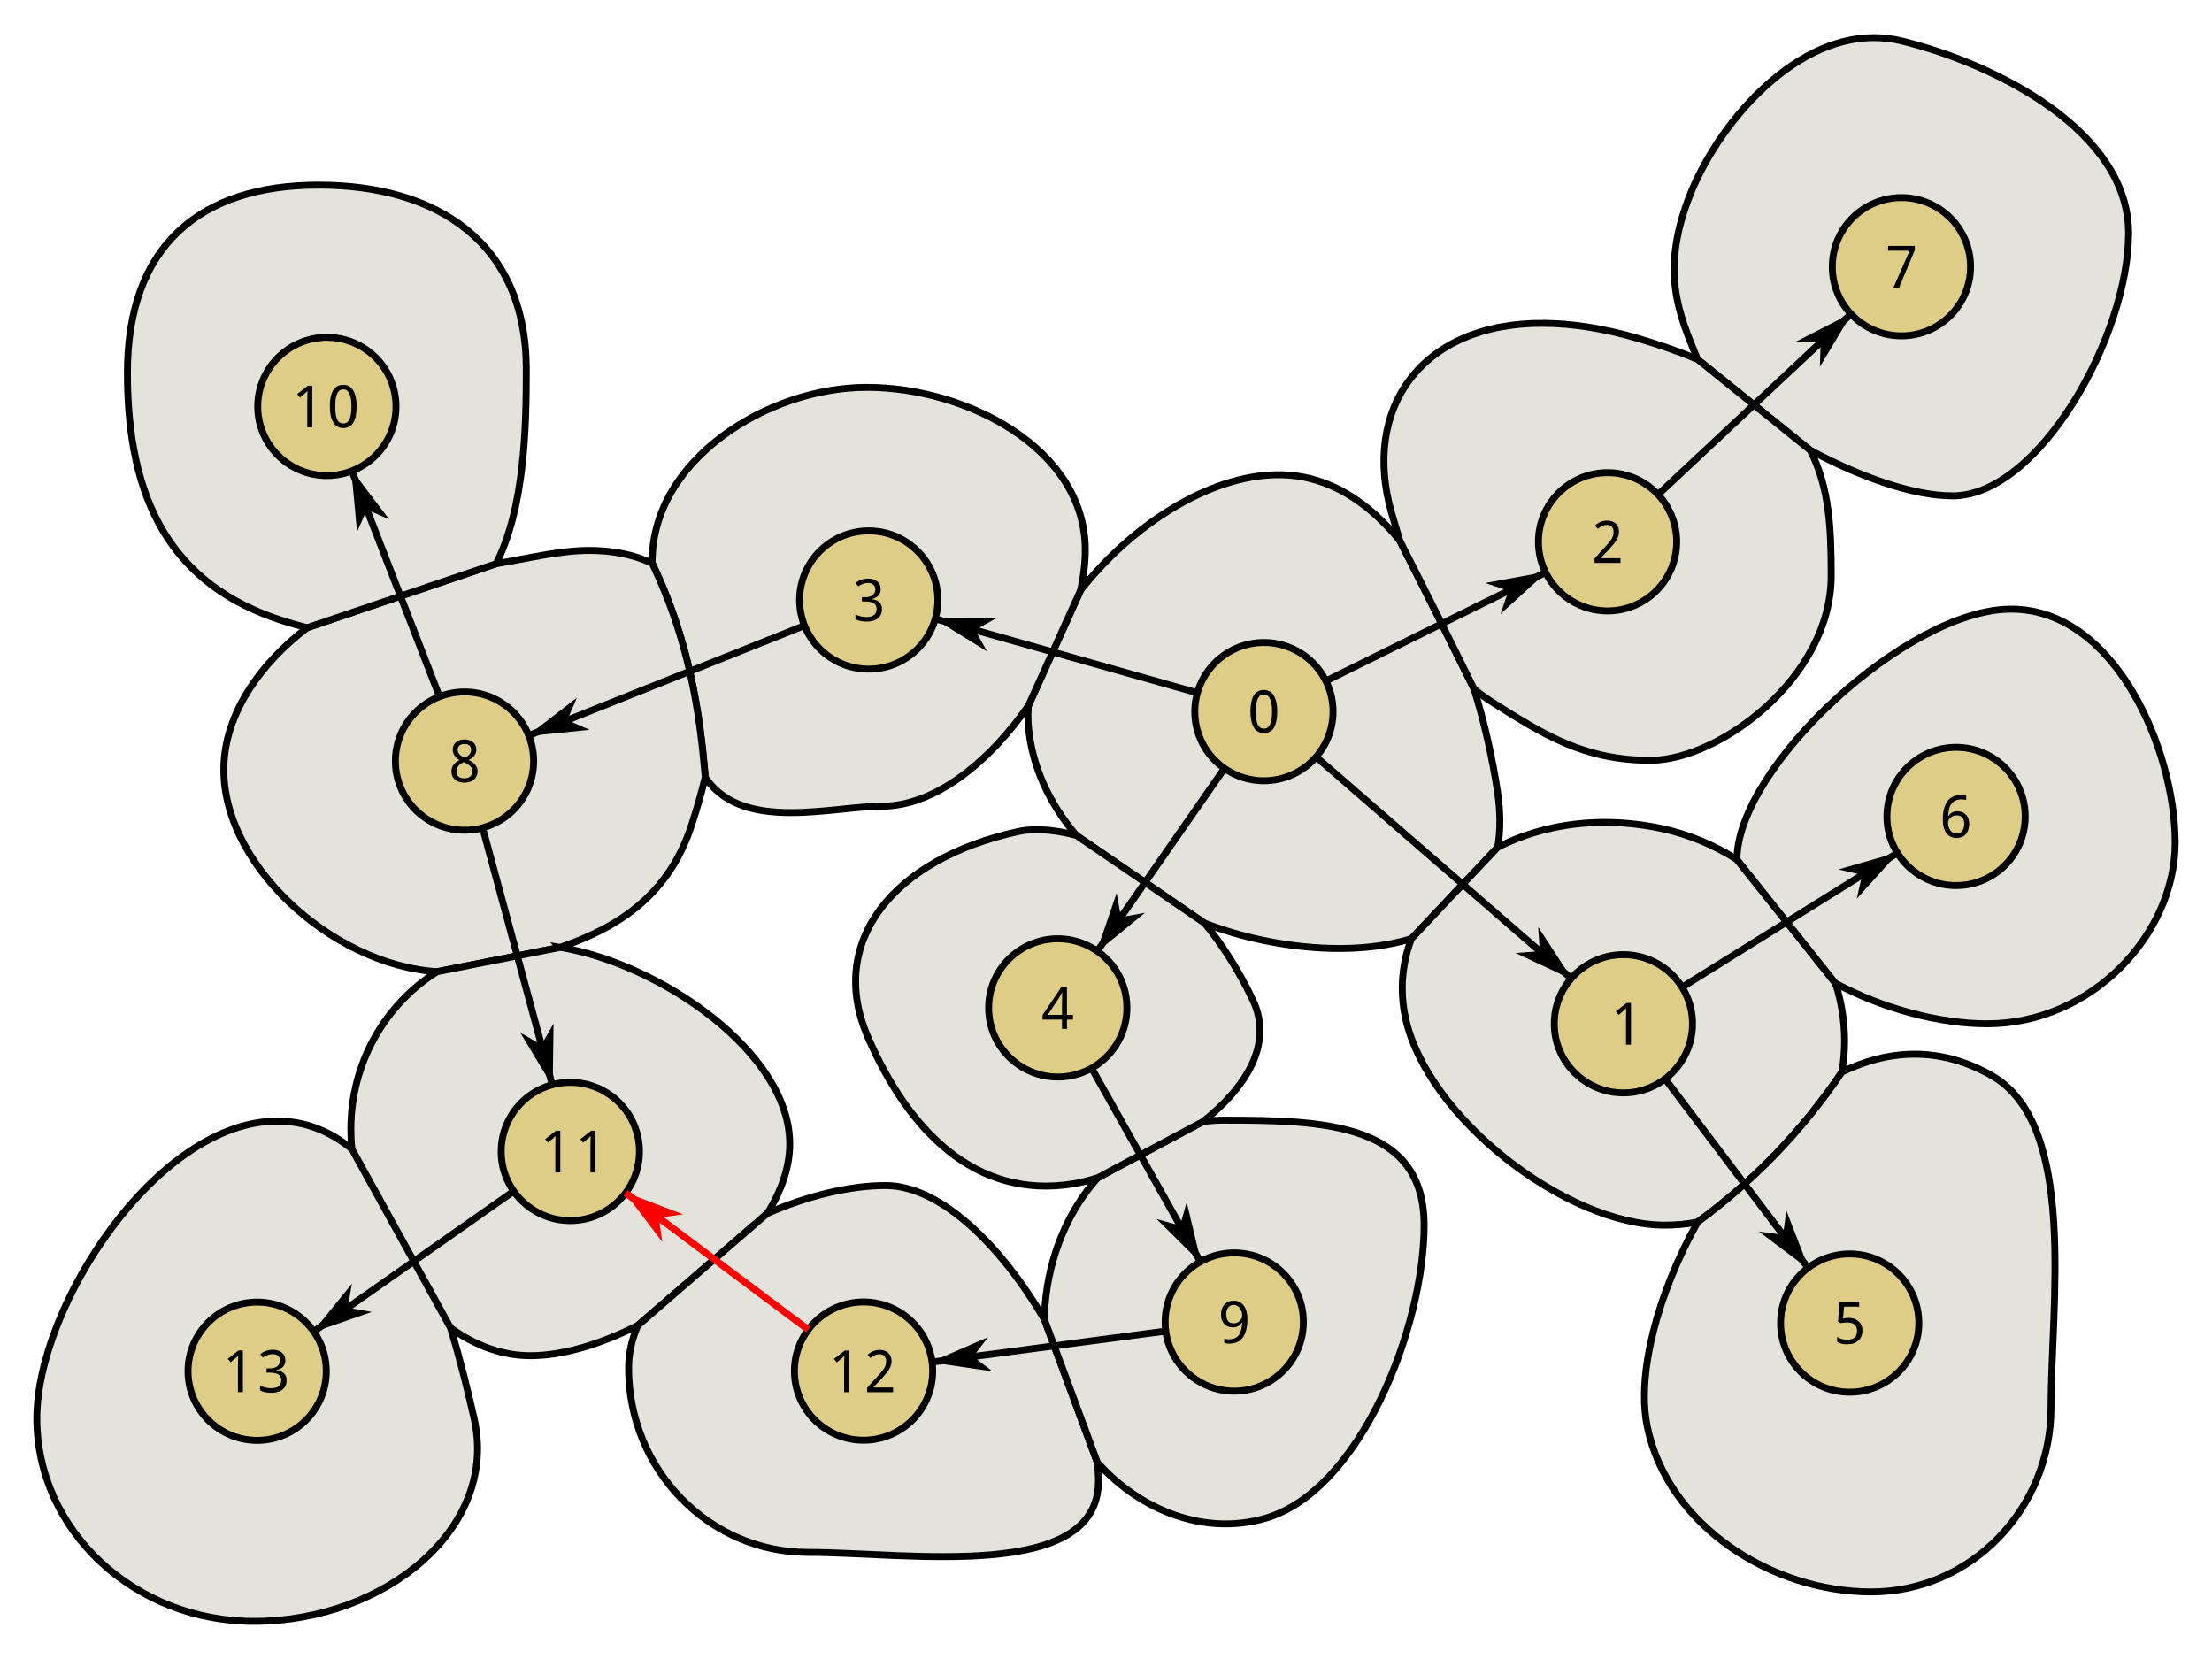
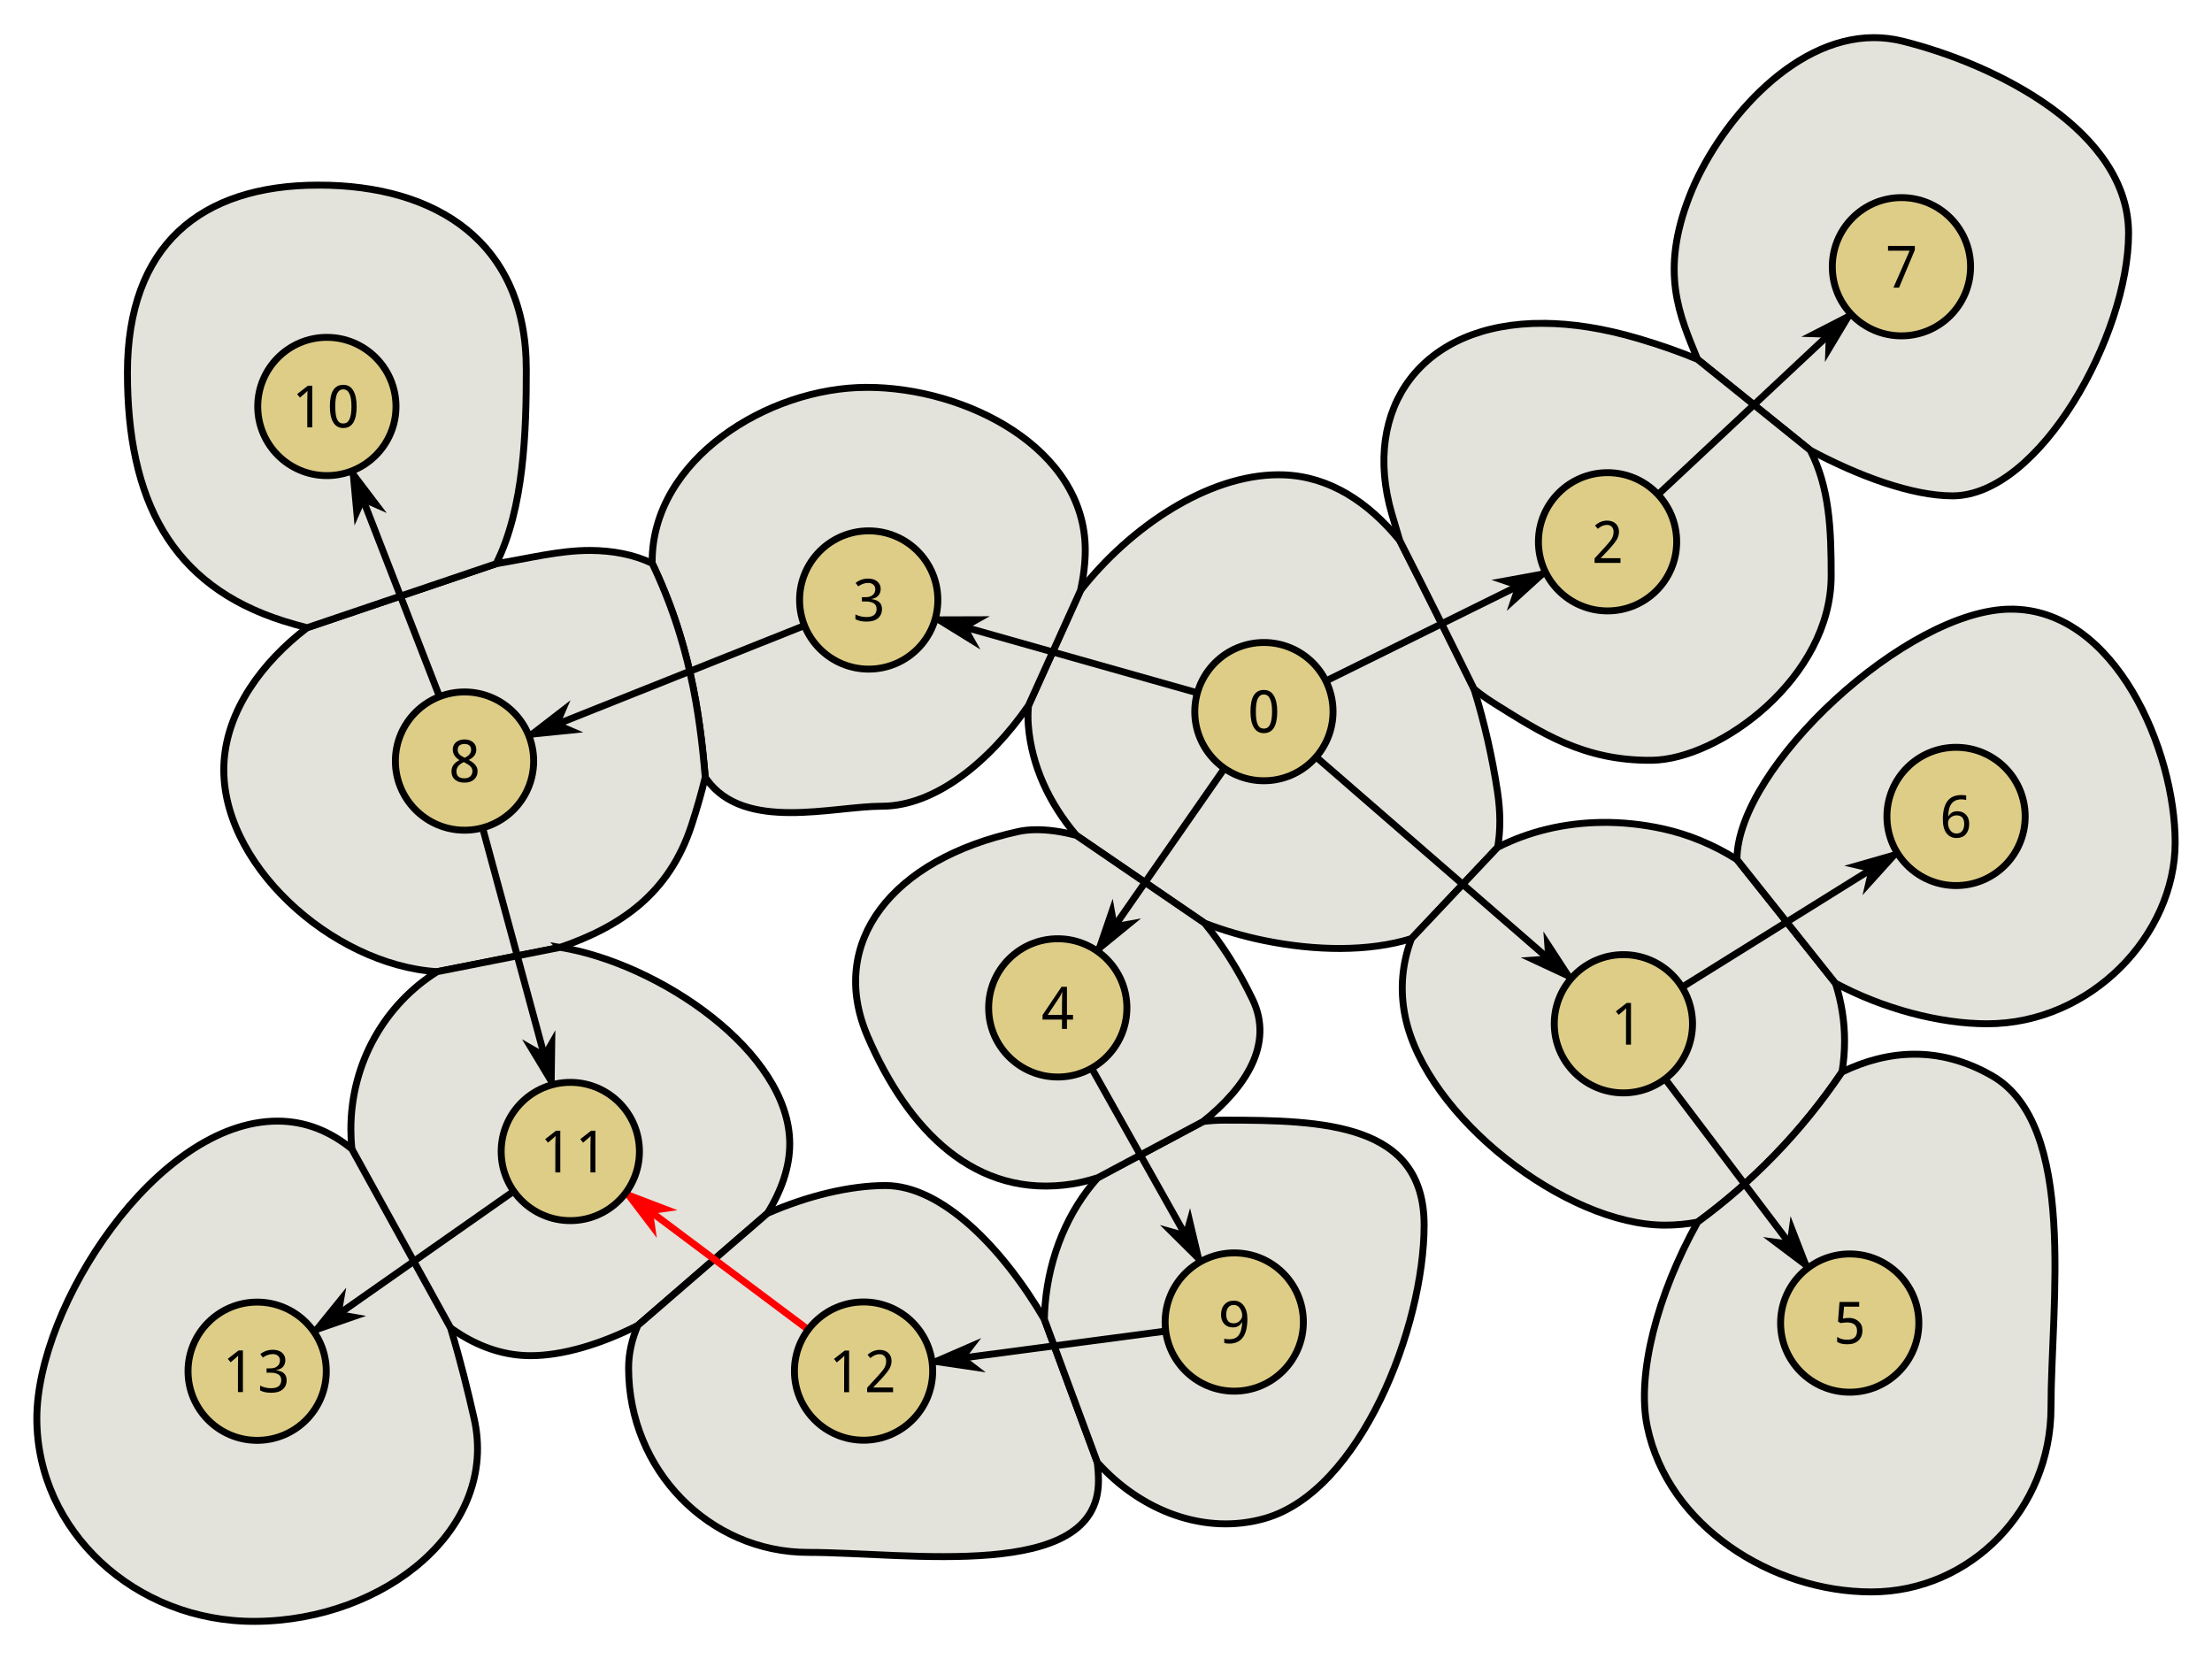
<svg xmlns="http://www.w3.org/2000/svg" width="160mm" height="120mm" viewBox="0 0 160 120" version="1.1" id="svg5">
  <defs id="defs2">
-     <marker style="overflow:visible" id="Arrow1L" refX="6" refY="0" orient="auto-start-reverse" markerWidth="8.75" markerHeight="5" viewBox="0 0 8.75 5" preserveAspectRatio="xMidYMid">
+     <marker style="overflow:visible" id="Arrow1L" refX="5" refY="0" orient="auto-start-reverse" markerWidth="8.75" markerHeight="5" viewBox="0 0 8.75 5" preserveAspectRatio="xMidYMid">
      <path style="fill:context-stroke;fill-rule:evenodd;stroke:none" d="M 0,0 5,-5 -12.5,0 5,5 Z" id="arrow1L" transform="scale(-0.5)" />
    </marker>
  </defs>
  <g id="layer1" />
  <g id="layer3" style="stroke:#000000;fill:#e3e2db">
    <path id="path9103" style="fill:#e3e2db;stroke:#000000;stroke-width:0.5;stroke-dasharray:none" d="m 92.458,34.341 c -5.093,0.014 -10.696,3.765 -14.299,8.361 l -3.765,8.331 c -0.044,0.49 -0.049,0.971 -0.012,1.438 0.233,2.911 1.497,5.621 3.475,7.957 l 9.277,6.347 c 1.37,0.526 2.802,0.947 4.274,1.249 3.738,0.768 7.59,0.826 10.688,-0.131 L 108.33,61.287 c 0.208,-1.183 0.215,-2.527 -0.016,-4.047 -0.369,-2.432 -0.935,-4.96 -1.696,-7.41 -0.377,-0.763 -0.754,-1.524 -1.143,-2.309 -0.389,-0.785 -0.791,-1.595 -1.22,-2.454 -0.429,-0.86 -0.885,-1.769 -1.382,-2.756 -0.497,-0.986 -1.035,-2.049 -1.627,-3.214 -2.283,-2.794 -5.077,-4.625 -8.379,-4.749 -0.136,-0.005 -0.272,-0.008 -0.409,-0.007 z" />
    <path id="path8989" style="fill:#e3e2db;stroke:#000000;stroke-width:0.5;stroke-dasharray:none" d="m 135.526,2.722 c -6.05,0.02 -11.364,6.465 -13.311,11.443 -2.167,5.54 -0.734,8.626 0.57,11.823 l 8.152,6.577 c 3.474,1.862 7.376,3.302 10.294,3.302 6.288,-2e-6 12.735,-11.63 12.735,-18.995 0,-7.365 -9.483,-12.192 -16.365,-13.899 -0.699,-0.173 -1.392,-0.253 -2.076,-0.251 z" />
    <path id="path8992" style="fill:#e3e2db;stroke:#000000;stroke-width:0.5;stroke-dasharray:none" d="m 111.645,23.386 c -8.869,-0.046 -13.18,6.183 -10.972,13.78 0.198,0.681 0.388,1.321 0.574,1.931 0.593,1.166 1.131,2.229 1.627,3.215 0.497,0.987 0.953,1.896 1.382,2.756 0.429,0.86 0.831,1.669 1.22,2.454 0.389,0.785 0.766,1.546 1.143,2.309 0.46,0.387 0.959,0.738 1.51,1.082 3.342,2.086 6.418,4.124 11.331,4.08 4.914,-0.043 12.988,-5.967 12.994,-13.335 0.003,-3.356 -0.119,-6.399 -1.516,-9.092 l -8.151,-6.576 c -1.262,-0.53 -2.686,-1.033 -4.297,-1.508 -2.508,-0.739 -4.798,-1.084 -6.845,-1.095 z" />
    <path id="path9116" style="fill:#e3e2db;stroke:#000000;stroke-width:0.5;stroke-dasharray:none" d="m 62.701,28.019 c -7.176,0 -15.528,5.23 -15.528,12.595 0,0.043 7.35e-4,0.09 10e-4,0.134 0.083,0.173 0.164,0.345 0.243,0.517 0.079,0.173 0.157,0.345 0.233,0.517 0.076,0.172 0.15,0.344 0.222,0.515 0.072,0.171 0.143,0.342 0.212,0.512 0.069,0.17 0.137,0.341 0.203,0.511 0.066,0.17 0.13,0.339 0.193,0.508 0.063,0.169 0.124,0.338 0.183,0.506 0.06,0.168 0.118,0.336 0.175,0.504 0.057,0.168 0.112,0.334 0.165,0.501 0.054,0.167 0.106,0.334 0.157,0.5 0.051,0.166 0.101,0.332 0.149,0.497 0.048,0.165 0.095,0.33 0.141,0.495 0.046,0.165 0.09,0.329 0.133,0.492 0.043,0.164 0.085,0.327 0.126,0.49 0.041,0.163 0.08,0.326 0.119,0.488 0.038,0.162 0.075,0.324 0.112,0.486 0.072,0.323 0.14,0.644 0.204,0.964 0.064,0.32 0.124,0.638 0.18,0.954 0.056,0.317 0.108,0.632 0.157,0.945 0.049,0.313 0.095,0.625 0.137,0.935 0.043,0.31 0.083,0.618 0.12,0.925 0.037,0.307 0.072,0.612 0.104,0.915 0.032,0.303 0.062,0.605 0.09,0.905 0.028,0.3 0.054,0.597 0.079,0.893 0.039,0.057 0.079,0.114 0.119,0.169 2.744,3.796 9.122,1.924 12.654,1.924 3.835,0 7.774,-3.19 10.611,-7.284 l 3.766,-8.333 c 0.221,-1.012 0.339,-1.993 0.339,-2.915 10e-7,-7.365 -8.622,-11.766 -15.799,-11.766 z" />
    <path id="path9133" style="fill:#e3e2db;stroke:#000000;stroke-width:0.5;stroke-dasharray:none" d="m 42.684,39.815 c -2.208,-0.007 -4.435,0.573 -6.794,0.96 l -13.67,4.629 c -3.314,2.536 -5.766,5.962 -6.012,9.671 -0.481,7.258 7.78,14.735 15.414,15.21 l 8.894,-1.759 c 4.397,-1.51 7.895,-3.891 9.512,-8.856 0.395,-1.213 0.721,-2.361 0.984,-3.446 -0.025,-0.296 -0.05,-0.594 -0.079,-0.893 -0.028,-0.3 -0.058,-0.602 -0.09,-0.905 -0.032,-0.303 -0.067,-0.608 -0.104,-0.915 -0.037,-0.307 -0.077,-0.615 -0.12,-0.925 -0.043,-0.31 -0.088,-0.622 -0.137,-0.935 -0.049,-0.313 -0.101,-0.629 -0.157,-0.945 -0.056,-0.317 -0.116,-0.635 -0.18,-0.954 -0.064,-0.32 -0.132,-0.641 -0.204,-0.964 -0.072,-0.323 -0.149,-0.648 -0.23,-0.974 -0.081,-0.326 -0.168,-0.654 -0.259,-0.983 -0.091,-0.329 -0.188,-0.66 -0.29,-0.992 -0.051,-0.166 -0.103,-0.333 -0.157,-0.5 -0.054,-0.167 -0.109,-0.334 -0.165,-0.501 -0.057,-0.168 -0.115,-0.336 -0.175,-0.504 -0.06,-0.168 -0.121,-0.337 -0.183,-0.506 -0.063,-0.169 -0.127,-0.338 -0.193,-0.508 -0.066,-0.17 -0.133,-0.34 -0.203,-0.511 -0.069,-0.17 -0.14,-0.341 -0.212,-0.512 -0.072,-0.171 -0.146,-0.343 -0.222,-0.515 -0.076,-0.172 -0.154,-0.344 -0.233,-0.517 -0.079,-0.173 -0.16,-0.346 -0.243,-0.519 -1.33,-0.634 -2.862,-0.925 -4.489,-0.931 z" />
    <path id="path9126" style="fill:#e3e2db;stroke:#000000;stroke-width:0.5;stroke-dasharray:none" d="m 23.04,13.39 c -8.588,0 -13.823,4.408 -13.823,13.572 0,9.164 3.126,15.389 11.318,17.965 0.58,0.182 1.14,0.34 1.682,0.477 L 35.889,40.775 c 2.031,-4.042 2.181,-9.644 2.18,-14.05 -5.8e-4,-9.164 -6.441,-13.336 -15.029,-13.336 z" />
    <path id="path9143" style="fill:#e3e2db;stroke:#000000;stroke-width:0.5;stroke-dasharray:none" d="m 40.515,68.526 -8.897,1.76 c -3.74,2.341 -6.238,6.568 -6.238,11.393 2e-6,7.365 5.818,16.381 12.994,16.381 2.309,0 5.074,-0.824 7.761,-2.187 l 9.374,-8.108 c 1.014,-1.639 1.615,-3.349 1.615,-5.028 0,-6.668 -9.488,-13.062 -16.61,-14.212 z" />
    <path id="path9146" style="fill:#e3e2db;stroke:#000000;stroke-width:0.5;stroke-dasharray:none" d="m 64.048,85.753 c -2.547,0 -5.627,0.736 -8.541,2.014 l -9.371,8.105 c -0.428,0.987 -0.667,2.018 -0.667,3.082 1e-6,7.365 5.818,13.335 12.994,13.335 7.176,0 20.992,2.194 20.992,-5.171 0,-0.425 -0.028,-0.872 -0.081,-1.337 L 75.542,95.43 c -3.053,-5.213 -7.441,-9.677 -11.494,-9.677 z" />
    <path id="path9086" style="fill:#e3e2db;stroke:#000000;stroke-width:0.5;stroke-dasharray:none" d="m 88.59,81.023 c -0.533,0 -1.056,0.033 -1.566,0.098 l -7.616,4.065 c -2.144,2.394 -3.512,5.626 -3.812,9.172 -0.031,0.361 -0.048,0.718 -0.054,1.072 l 3.833,10.352 c 3.15,3.519 7.786,5.297 12.135,4.044 6.896,-1.987 11.501,-13.845 11.501,-21.21 1e-5,-7.365 -7.245,-7.593 -14.421,-7.593 z" />
    <path id="path9096" style="fill:#e3e2db;stroke:#000000;stroke-width:0.5;stroke-dasharray:none" d="m 74.925,60.016 c -0.469,0.004 -0.887,0.048 -1.242,0.125 -9.213,2.003 -13.84,8.055 -10.928,14.82 2.912,6.765 7.772,11.81 14.857,10.67 0.529,-0.085 1.137,-0.236 1.796,-0.444 l 7.616,-4.065 c 3.059,-2.438 5.136,-5.593 3.582,-8.825 -1.048,-2.18 -2.228,-4.004 -3.472,-5.521 l -9.277,-6.347 C 76.759,60.132 75.76,60.009 74.925,60.016 Z" />
    <path id="path9274" style="fill:#e3e2db;stroke:#000000;stroke-width:0.5;stroke-dasharray:none" d="m 115.941,59.488 c -2.823,0.021 -5.419,0.681 -7.611,1.8 l -6.233,6.605 c -0.675,1.767 -0.863,3.699 -0.448,5.677 1.514,7.208 11.602,15.048 18.779,15.048 0.809,0 1.601,-0.076 2.369,-0.221 0.245,-0.18 0.488,-0.363 0.73,-0.548 0.242,-0.185 0.483,-0.374 0.721,-0.564 0.239,-0.191 0.476,-0.384 0.712,-0.58 0.236,-0.196 0.47,-0.395 0.702,-0.597 0.232,-0.202 0.463,-0.406 0.691,-0.614 0.229,-0.207 0.456,-0.418 0.681,-0.631 0.225,-0.213 0.449,-0.429 0.671,-0.649 0.222,-0.219 0.442,-0.441 0.66,-0.666 0.218,-0.225 0.435,-0.453 0.649,-0.684 0.214,-0.231 0.427,-0.466 0.638,-0.703 0.211,-0.237 0.42,-0.478 0.627,-0.721 0.207,-0.244 0.412,-0.49 0.615,-0.74 0.203,-0.25 0.404,-0.503 0.604,-0.76 0.199,-0.256 0.396,-0.516 0.592,-0.779 0.195,-0.263 0.389,-0.529 0.58,-0.799 0.191,-0.27 0.38,-0.543 0.567,-0.82 0.122,-0.735 0.186,-1.49 0.186,-2.26 0,-1.432 -0.232,-2.829 -0.658,-4.163 L 125.64,62.171 c -1.661,-1.048 -3.488,-1.816 -5.377,-2.227 -1.482,-0.322 -2.929,-0.467 -4.322,-0.457 z" />
    <path id="path9063" style="fill:#e3e2db;stroke:#000000;stroke-width:0.5;stroke-dasharray:none" d="m 138.418,76.254 c -1.782,0.014 -3.523,0.481 -5.185,1.289 -0.187,0.276 -0.376,0.549 -0.566,0.818 -0.191,0.27 -0.385,0.536 -0.58,0.799 -0.195,0.263 -0.392,0.523 -0.592,0.779 -0.199,0.256 -0.4,0.51 -0.604,0.76 -0.203,0.25 -0.408,0.496 -0.615,0.74 -0.207,0.244 -0.416,0.484 -0.627,0.721 -0.211,0.237 -0.423,0.472 -0.638,0.703 -0.214,0.231 -0.431,0.459 -0.649,0.684 -0.218,0.225 -0.438,0.447 -0.66,0.666 -0.222,0.219 -0.445,0.435 -0.671,0.649 -0.225,0.213 -0.452,0.424 -0.681,0.631 -0.229,0.207 -0.459,0.412 -0.691,0.614 -0.232,0.202 -0.466,0.401 -0.702,0.597 -0.236,0.196 -0.473,0.39 -0.712,0.58 -0.239,0.191 -0.479,0.379 -0.721,0.564 -0.242,0.185 -0.486,0.368 -0.731,0.548 -2.918,5.231 -4.424,11.003 -3.643,14.787 1.488,7.213 9.034,11.965 16.21,11.965 7.176,0 12.994,-5.97 12.994,-13.335 0,-7.365 1.949,-20.444 -4.279,-24.009 -1.902,-1.089 -3.803,-1.565 -5.659,-1.55 z" />
    <path id="path9281" style="stroke-width:0.5" d="m 20.067,81.093 c -8.734,0 -17.403,13.391 -17.403,21.501 10e-7,8.11 7.08,14.739 15.814,14.684 9.377,-0.058 17.614,-6.738 15.814,-14.684 -0.439,-1.936 -0.992,-4.212 -1.704,-6.546 l -7.135,-12.936 c -1.542,-1.261 -3.322,-2.019 -5.384,-2.019 z" />
    <path id="path9271" style="stroke-width:0.5" d="m 145.475,44.06 c -7.548,-1e-6 -19.837,11.456 -19.837,18.111 l 7.123,8.948 c 3.418,1.833 7.512,2.934 10.975,2.934 7.548,0 13.6,-6.458 13.6,-13.112 0,-6.654 -4.313,-16.88 -11.861,-16.88 z" />
  </g>
  <g id="g7956">
    <path style="fill:none;stroke:#000000;stroke-width:0.265px;stroke-linecap:butt;stroke-linejoin:miter;stroke-opacity:1" d="m 91.422,51.474 26.003,22.579 16.37,21.649" id="path7867" />
    <path style="fill:none;stroke:#000000;stroke-width:0.265px;stroke-linecap:butt;stroke-linejoin:miter;stroke-opacity:1" d="M 137.536,19.294 116.279,39.189 91.422,51.474" id="path7498" />
    <path style="fill:none;stroke:#000000;stroke-width:0.265px;stroke-linecap:butt;stroke-linejoin:miter;stroke-opacity:1" d="M 91.422,51.474 62.836,43.399 33.6,55.051 23.643,29.402" id="path7871" />
    <path style="fill:none;stroke:#000000;stroke-width:0.265px;stroke-linecap:butt;stroke-linejoin:miter;stroke-opacity:1" d="M 41.252,83.291 62.463,99.174 89.277,95.626 76.512,72.903 91.422,51.475" id="path7500" />
    <path style="fill:none;stroke:#000000;stroke-width:0.265px;stroke-linecap:butt;stroke-linejoin:miter;stroke-opacity:1" d="M 41.252,83.291 33.6,55.051" id="path7873" />
    <path style="fill:#e3e2db;stroke:#000000;stroke-width:0.3;stroke-dasharray:none" d="M 117.425,74.052 141.487,59.056" id="path9203" />
    <path style="fill:#e3e2db;stroke:#000000;stroke-width:0.3;stroke-dasharray:none" d="M 41.252,83.291 18.601,99.185" id="path9205" />
+   </g>
+   <g id="layer5">
+     <path style="fill:#decd87;stroke:#000000;stroke-width:0.5;stroke-dasharray:none;marker-end:url(#Arrow1L)" d="m 95.197,54.752 18.452,16.022" id="path10036" />
+     <path style="fill:#decd87;stroke:#000000;stroke-width:0.5;stroke-dasharray:none;marker-end:url(#Arrow1L)" d="m 121.668,71.408 15.576,-9.707" id="path10110" />
+     <path style="fill:#decd87;stroke:#000000;stroke-width:0.5;stroke-dasharray:none;marker-end:url(#Arrow1L)" d="m 120.441,78.04 10.339,13.673" id="path10112" />
+     <path style="fill:#decd87;stroke:#000000;stroke-width:0.5;stroke-dasharray:none;marker-end:url(#Arrow1L)" d="M 95.904,49.258 111.796,41.405" id="path10114" />
+     <path style="fill:#decd87;stroke:#000000;stroke-width:0.5;stroke-dasharray:none;marker-end:url(#Arrow1L)" d="M 119.929,35.773 133.886,22.711" id="path10116" />
+     <path style="fill:#decd87;stroke:#000000;stroke-width:0.5;stroke-dasharray:none;marker-end:url(#Arrow1L)" d="M 88.567,55.578 79.368,68.799" id="path10118" />
+     <path style="fill:#decd87;stroke:#000000;stroke-width:0.5;stroke-dasharray:none;marker-end:url(#Arrow1L)" d="M 86.61,50.115 67.647,44.758" id="path10120" />
+     <path style="fill:#decd87;stroke:#000000;stroke-width:0.5;stroke-dasharray:none;marker-end:url(#Arrow1L)" d="M 58.191,45.25 38.245,53.2" id="path10122" />
+     <path style="fill:#decd87;stroke:#000000;stroke-width:0.5;stroke-dasharray:none;marker-end:url(#Arrow1L)" d="M 31.791,50.39 25.453,34.063" id="path10124" />
+     <path style="fill:#decd87;stroke:#000000;stroke-width:0.5;stroke-dasharray:none;marker-end:url(#Arrow1L)" d="m 78.961,77.263 7.867,14.004" id="path10126" />
+     <path style="fill:#decd87;stroke:#000000;stroke-width:0.5;stroke-dasharray:none;marker-end:url(#Arrow1L)" d="M 84.32,96.282 67.42,98.518" id="path10128" />
+     <path style="fill:#decd87;stroke:#000000;stroke-width:0.5;stroke-dasharray:none;marker-end:url(#Arrow1L)" d="m 34.908,59.877 5.037,18.589" id="path10130" />
+     <path style="fill:#decd87;stroke:#000000;stroke-width:0.5;stroke-dasharray:none;marker-end:url(#Arrow1L)" d="M 37.16,86.163 22.694,96.314" id="path10132" />
+     <path style="fill:#decd87;stroke:#ff0000;stroke-width:0.5;stroke-dasharray:none;marker-end:url(#Arrow1L)" d="M 58.461,96.177 45.255,86.288" id="path10134" />
  </g>
  <g id="layer4" style="display:inline">
    <circle style="fill:#decd87;stroke:#000000;stroke-width:0.5;stroke-dasharray:none" id="path9687" cx="91.422" cy="51.474" r="5" />
    <circle style="fill:#decd87;stroke:#000000;stroke-width:0.5;stroke-dasharray:none" id="path9687-9" cx="116.279" cy="39.189" r="5" />
    <circle style="fill:#decd87;stroke:#000000;stroke-width:0.5;stroke-dasharray:none" id="path9687-3" cx="137.536" cy="19.294" r="5" />
    <circle style="fill:#decd87;stroke:#000000;stroke-width:0.5;stroke-dasharray:none" id="path9687-6" cx="141.487" cy="59.056" r="5" />
    <circle style="fill:#decd87;stroke:#000000;stroke-width:0.5;stroke-dasharray:none" id="path9687-0" cx="117.425" cy="74.052" r="5" />
    <circle style="fill:#decd87;stroke:#000000;stroke-width:0.5;stroke-dasharray:none" id="path9687-62" cx="133.795" cy="95.701" r="5" />
    <circle style="fill:#decd87;stroke:#000000;stroke-width:0.5;stroke-dasharray:none" id="path9687-61" cx="89.277" cy="95.626" r="5" />
    <circle style="fill:#decd87;stroke:#000000;stroke-width:0.5;stroke-dasharray:none" id="path9687-8" cx="76.512" cy="72.903" r="5" />
    <circle style="fill:#decd87;stroke:#000000;stroke-width:0.5;stroke-dasharray:none" id="path9687-7" cx="62.463" cy="99.174" r="5" />
    <circle style="fill:#decd87;stroke:#000000;stroke-width:0.5;stroke-dasharray:none" id="path9687-92" cx="41.252" cy="83.291" r="5" />
    <circle style="fill:#decd87;stroke:#000000;stroke-width:0.5;stroke-dasharray:none" id="path9687-02" cx="18.601" cy="99.185" r="5" />
    <circle style="fill:#decd87;stroke:#000000;stroke-width:0.5;stroke-dasharray:none" id="path9687-37" cx="33.6" cy="55.051" r="5" />
    <circle style="fill:#decd87;stroke:#000000;stroke-width:0.5;stroke-dasharray:none" id="path9687-5" cx="23.643" cy="29.402" r="5" />
    <circle style="fill:#decd87;stroke:#000000;stroke-width:0.5;stroke-dasharray:none" id="path9687-922" cx="62.836" cy="43.399" r="5" />
    <text xml:space="preserve" style="font-size:4.233px;line-height:1.25;font-family:sans-serif;stroke-width:0.265" x="90.153" y="52.988" id="text10234">
      <tspan style="font-style:normal;font-variant:normal;font-weight:normal;font-stretch:normal;font-family:'Noto Mono';-inkscape-font-specification:'Noto Mono';stroke-width:0.265" x="90.153" y="52.988" id="tspan10236">0</tspan>
    </text>
    <text xml:space="preserve" style="font-size:4.233px;line-height:1.25;font-family:sans-serif;display:inline;stroke-width:0.265" x="115.011" y="40.722" id="text10234-4">
      <tspan style="font-style:normal;font-variant:normal;font-weight:normal;font-stretch:normal;font-family:'Noto Mono';-inkscape-font-specification:'Noto Mono';stroke-width:0.265" x="115.011" y="40.722" id="tspan10236-4">2</tspan>
    </text>
    <text xml:space="preserve" style="font-size:4.233px;line-height:1.25;font-family:sans-serif;display:inline;stroke-width:0.265" x="136.269" y="20.805" id="text10234-47">
      <tspan style="font-style:normal;font-variant:normal;font-weight:normal;font-stretch:normal;font-family:'Noto Mono';-inkscape-font-specification:'Noto Mono';stroke-width:0.265" x="136.269" y="20.805" id="tspan10236-6">7</tspan>
    </text>
    <text xml:space="preserve" style="font-size:4.233px;line-height:1.25;font-family:sans-serif;display:inline;stroke-width:0.265" x="140.217" y="60.568" id="text10234-3">
      <tspan style="font-style:normal;font-variant:normal;font-weight:normal;font-stretch:normal;font-family:'Noto Mono';-inkscape-font-specification:'Noto Mono';stroke-width:0.265" x="140.217" y="60.568" id="tspan10236-1">6</tspan>
    </text>
    <text xml:space="preserve" style="font-size:4.233px;line-height:1.25;font-family:sans-serif;display:inline;stroke-width:0.265" x="132.527" y="97.191" id="text10234-9">
      <tspan style="font-style:normal;font-variant:normal;font-weight:normal;font-stretch:normal;font-family:'Noto Mono';-inkscape-font-specification:'Noto Mono';stroke-width:0.265" x="132.527" y="97.191" id="tspan10236-62">5</tspan>
    </text>
    <text xml:space="preserve" style="display:inline;font-size:4.233px;line-height:1.25;font-family:sans-serif;stroke-width:0.265" x="116.409" y="75.563" id="text10234-7">
      <tspan style="font-style:normal;font-variant:normal;font-weight:normal;font-stretch:normal;font-family:'Noto Mono';-inkscape-font-specification:'Noto Mono';stroke-width:0.265" x="116.409" y="75.563" id="tspan10236-5">1</tspan>
    </text>
    <text xml:space="preserve" style="font-size:4.233px;line-height:1.25;font-family:sans-serif;display:inline;stroke-width:0.265" x="88.007" y="97.138" id="text10234-1">
      <tspan style="font-style:normal;font-variant:normal;font-weight:normal;font-stretch:normal;font-family:'Noto Mono';-inkscape-font-specification:'Noto Mono';stroke-width:0.265" x="88.007" y="97.138" id="tspan10236-7">9</tspan>
    </text>
    <text xml:space="preserve" style="font-size:4.233px;line-height:1.25;font-family:sans-serif;display:inline;stroke-width:0.265" x="75.285" y="74.423" id="text10234-8">
      <tspan style="font-style:normal;font-variant:normal;font-weight:normal;font-stretch:normal;font-family:'Noto Mono';-inkscape-font-specification:'Noto Mono';stroke-width:0.265" x="75.285" y="74.423" id="tspan10236-57">4</tspan>
    </text>
    <text xml:space="preserve" style="font-size:4.233px;line-height:1.25;font-family:sans-serif;display:inline;stroke-width:0.265" x="59.855" y="100.707" id="text10234-41">
      <tspan style="font-style:normal;font-variant:normal;font-weight:normal;font-stretch:normal;font-family:'Noto Mono';-inkscape-font-specification:'Noto Mono';stroke-width:0.265" x="59.855" y="100.707" id="tspan10236-8">12</tspan>
    </text>
    <text xml:space="preserve" style="font-size:4.233px;line-height:1.25;font-family:sans-serif;display:inline;stroke-width:0.265" x="38.966" y="84.802" id="text10234-5">
      <tspan style="font-style:normal;font-variant:normal;font-weight:normal;font-stretch:normal;font-family:'Noto Mono';-inkscape-font-specification:'Noto Mono';stroke-width:0.265" x="38.966" y="84.802" id="tspan10236-9">11</tspan>
    </text>
    <text xml:space="preserve" style="font-size:4.233px;line-height:1.25;font-family:sans-serif;display:inline;stroke-width:0.265" x="16.008" y="100.698" id="text10234-75">
      <tspan style="font-style:normal;font-variant:normal;font-weight:normal;font-stretch:normal;font-family:'Noto Mono';-inkscape-font-specification:'Noto Mono';stroke-width:0.265" x="16.008" y="100.698" id="tspan10236-3">13</tspan>
    </text>
    <text xml:space="preserve" style="font-size:4.233px;line-height:1.25;font-family:sans-serif;display:inline;stroke-width:0.265" x="32.33" y="56.565" id="text10234-88">
      <tspan style="font-style:normal;font-variant:normal;font-weight:normal;font-stretch:normal;font-family:'Noto Mono';-inkscape-font-specification:'Noto Mono';stroke-width:0.265" x="32.33" y="56.565" id="tspan10236-31">8</tspan>
    </text>
    <text xml:space="preserve" style="font-size:4.233px;line-height:1.25;font-family:sans-serif;display:inline;stroke-width:0.265" x="61.61" y="44.911" id="text10234-89">
      <tspan style="font-style:normal;font-variant:normal;font-weight:normal;font-stretch:normal;font-family:'Noto Mono';-inkscape-font-specification:'Noto Mono';stroke-width:0.265" x="61.61" y="44.911" id="tspan10236-64">3</tspan>
    </text>
    <text xml:space="preserve" style="font-size:4.233px;line-height:1.25;font-family:sans-serif;display:inline;stroke-width:0.265" x="21.023" y="30.916" id="text10234-33">
      <tspan style="font-style:normal;font-variant:normal;font-weight:normal;font-stretch:normal;font-family:'Noto Mono';-inkscape-font-specification:'Noto Mono';stroke-width:0.265" x="21.023" y="30.916" id="tspan10236-38">10</tspan>
    </text>
  </g>
-   <g id="layer5">
-     <path style="fill:#decd87;stroke:#000000;stroke-width:0.5;stroke-dasharray:none;marker-end:url(#Arrow1L)" d="m 95.197,54.752 18.452,16.022" id="path10036" />
-     <path style="fill:#decd87;stroke:#000000;stroke-width:0.5;stroke-dasharray:none;marker-end:url(#Arrow1L)" d="m 121.668,71.408 15.576,-9.707" id="path10110" />
-     <path style="fill:#decd87;stroke:#000000;stroke-width:0.5;stroke-dasharray:none;marker-end:url(#Arrow1L)" d="m 120.441,78.04 10.339,13.673" id="path10112" />
-     <path style="fill:#decd87;stroke:#000000;stroke-width:0.5;stroke-dasharray:none;marker-end:url(#Arrow1L)" d="M 95.904,49.258 111.796,41.405" id="path10114" />
-     <path style="fill:#decd87;stroke:#000000;stroke-width:0.5;stroke-dasharray:none;marker-end:url(#Arrow1L)" d="M 119.929,35.773 133.886,22.711" id="path10116" />
-     <path style="fill:#decd87;stroke:#000000;stroke-width:0.5;stroke-dasharray:none;marker-end:url(#Arrow1L)" d="M 88.567,55.578 79.368,68.799" id="path10118" />
-     <path style="fill:#decd87;stroke:#000000;stroke-width:0.5;stroke-dasharray:none;marker-end:url(#Arrow1L)" d="M 86.61,50.115 67.647,44.758" id="path10120" />
-     <path style="fill:#decd87;stroke:#000000;stroke-width:0.5;stroke-dasharray:none;marker-end:url(#Arrow1L)" d="M 58.191,45.25 38.245,53.2" id="path10122" />
-     <path style="fill:#decd87;stroke:#000000;stroke-width:0.5;stroke-dasharray:none;marker-end:url(#Arrow1L)" d="M 31.791,50.39 25.453,34.063" id="path10124" />
-     <path style="fill:#decd87;stroke:#000000;stroke-width:0.5;stroke-dasharray:none;marker-end:url(#Arrow1L)" d="m 78.961,77.263 7.867,14.004" id="path10126" />
-     <path style="fill:#decd87;stroke:#000000;stroke-width:0.5;stroke-dasharray:none;marker-end:url(#Arrow1L)" d="M 84.32,96.282 67.42,98.518" id="path10128" />
-     <path style="fill:#decd87;stroke:#000000;stroke-width:0.5;stroke-dasharray:none;marker-end:url(#Arrow1L)" d="m 34.908,59.877 5.037,18.589" id="path10130" />
-     <path style="fill:#decd87;stroke:#000000;stroke-width:0.5;stroke-dasharray:none;marker-end:url(#Arrow1L)" d="M 37.16,86.163 22.694,96.314" id="path10132" />
-     <path style="fill:#decd87;stroke:#ff0000;stroke-width:0.5;stroke-dasharray:none;marker-end:url(#Arrow1L)" d="M 58.461,96.177 45.255,86.288" id="path10134" />
-   </g>
</svg>
